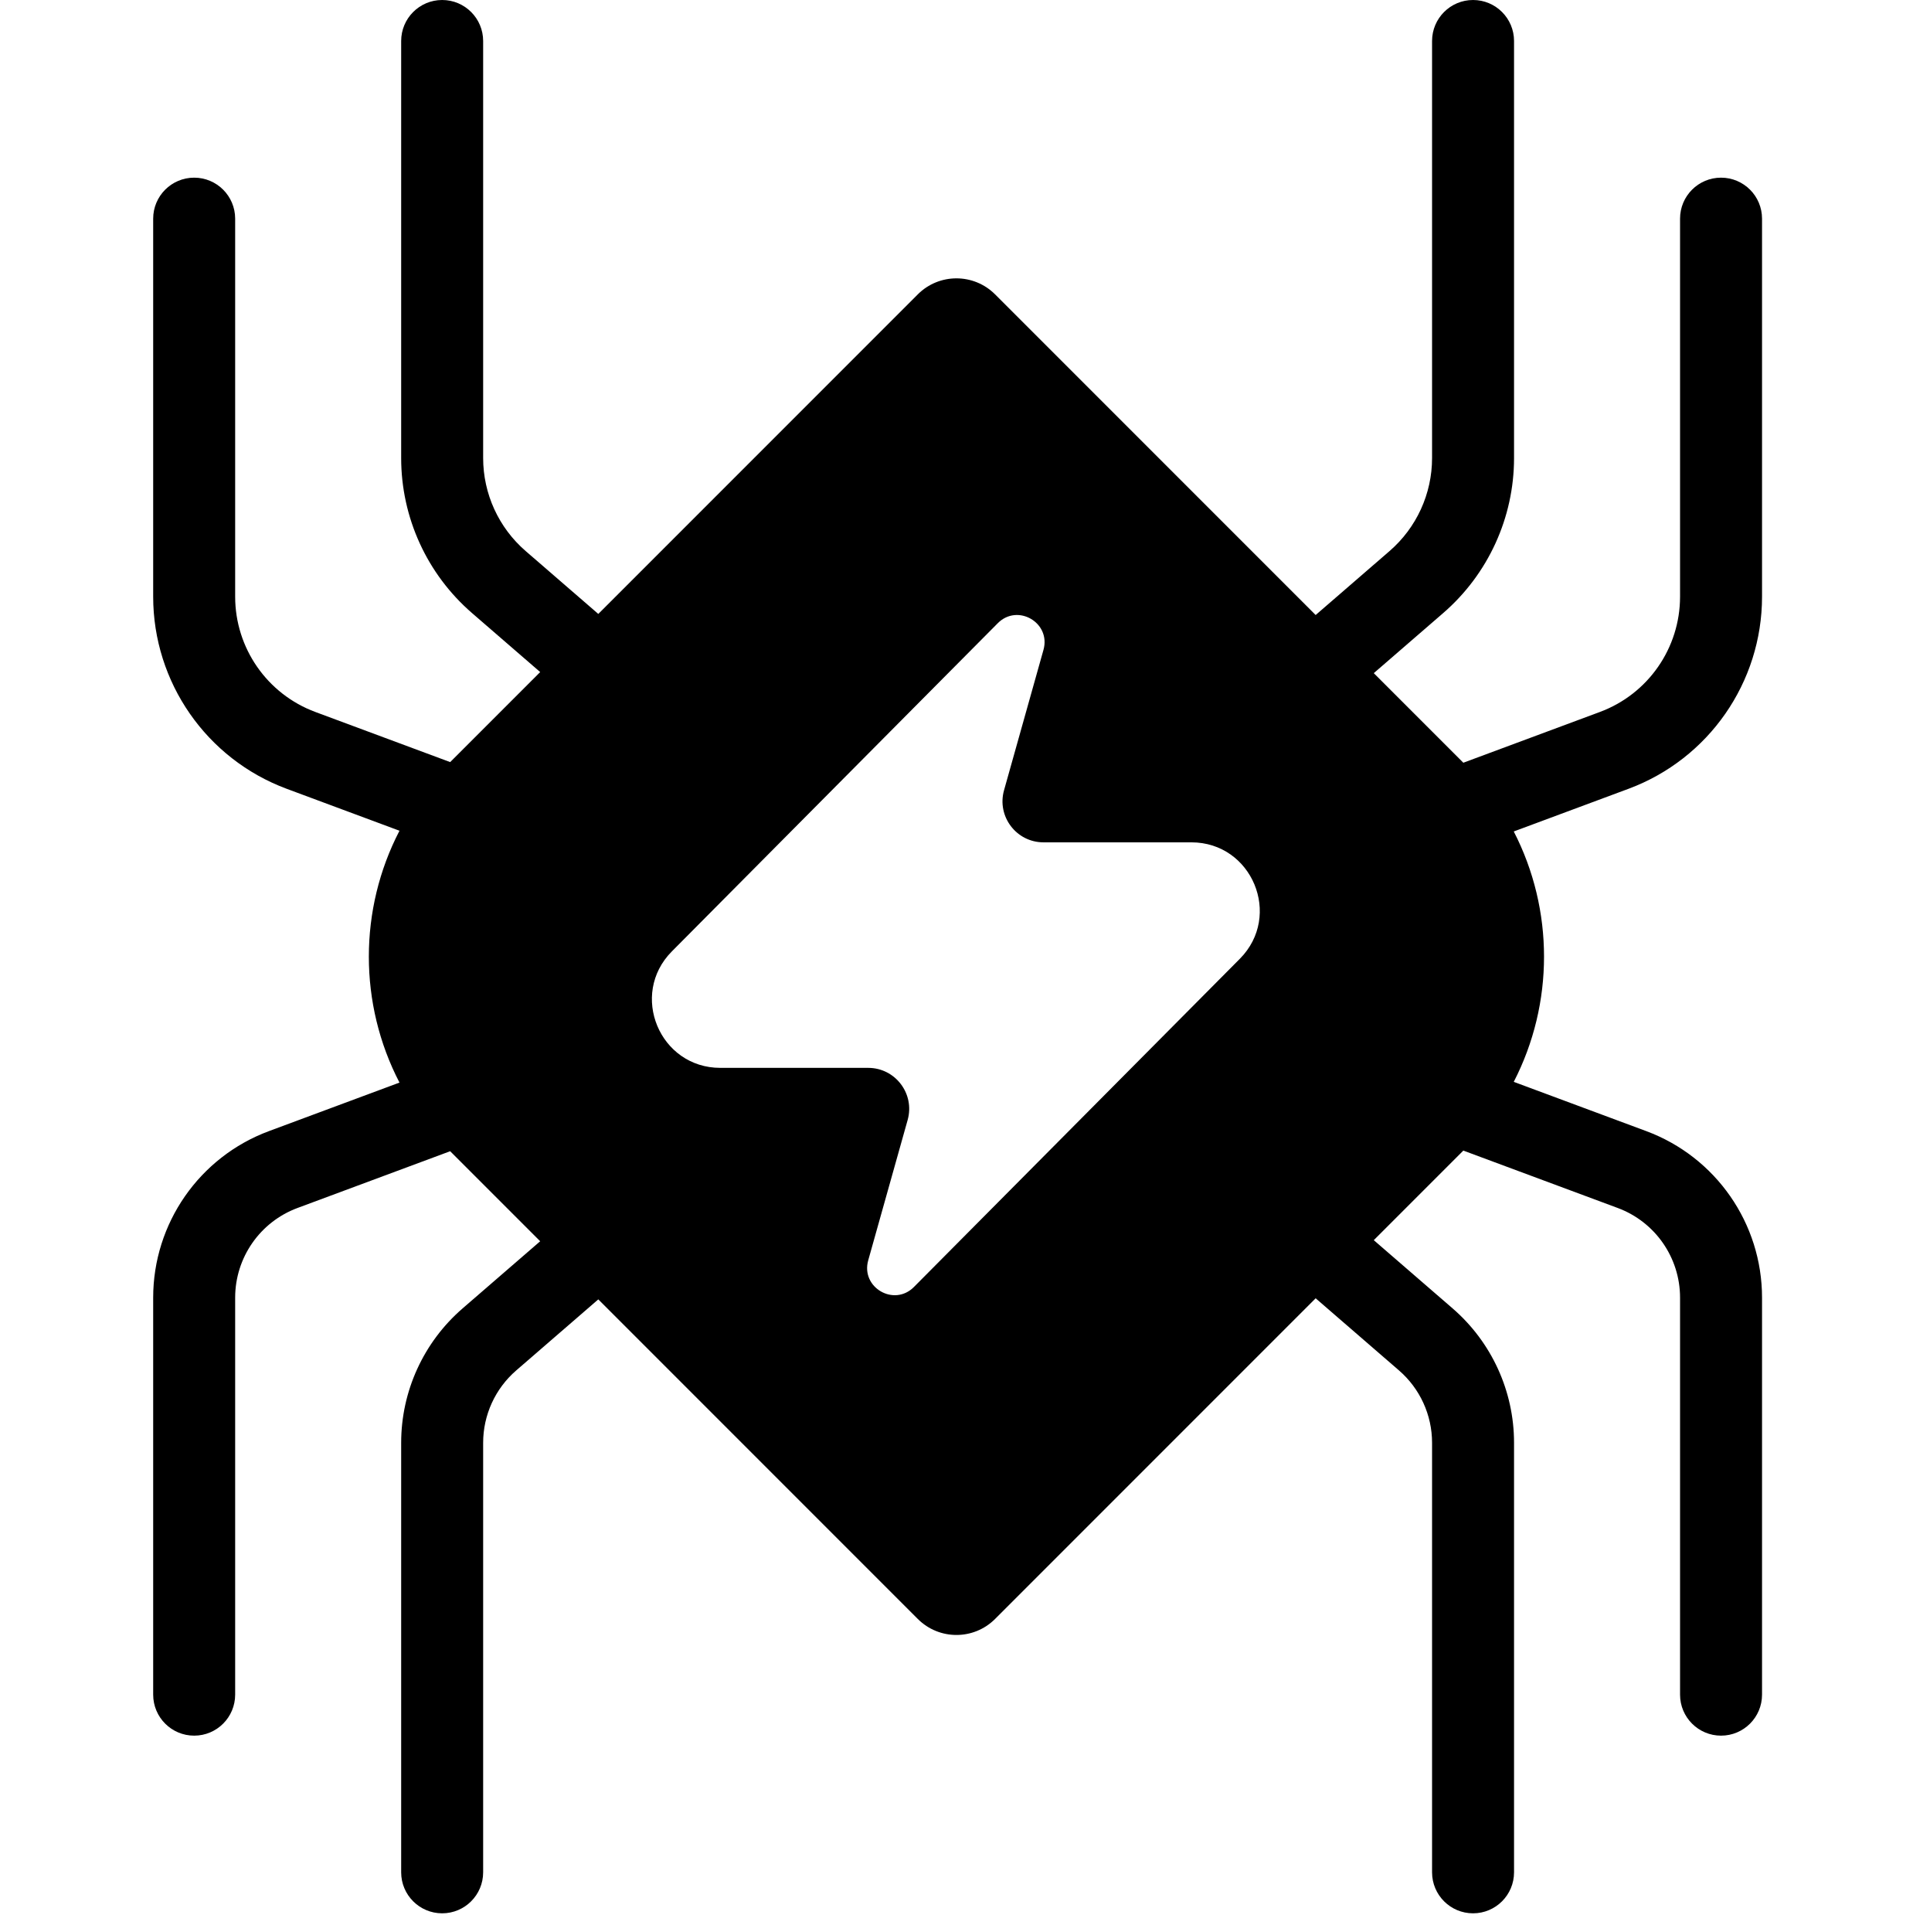
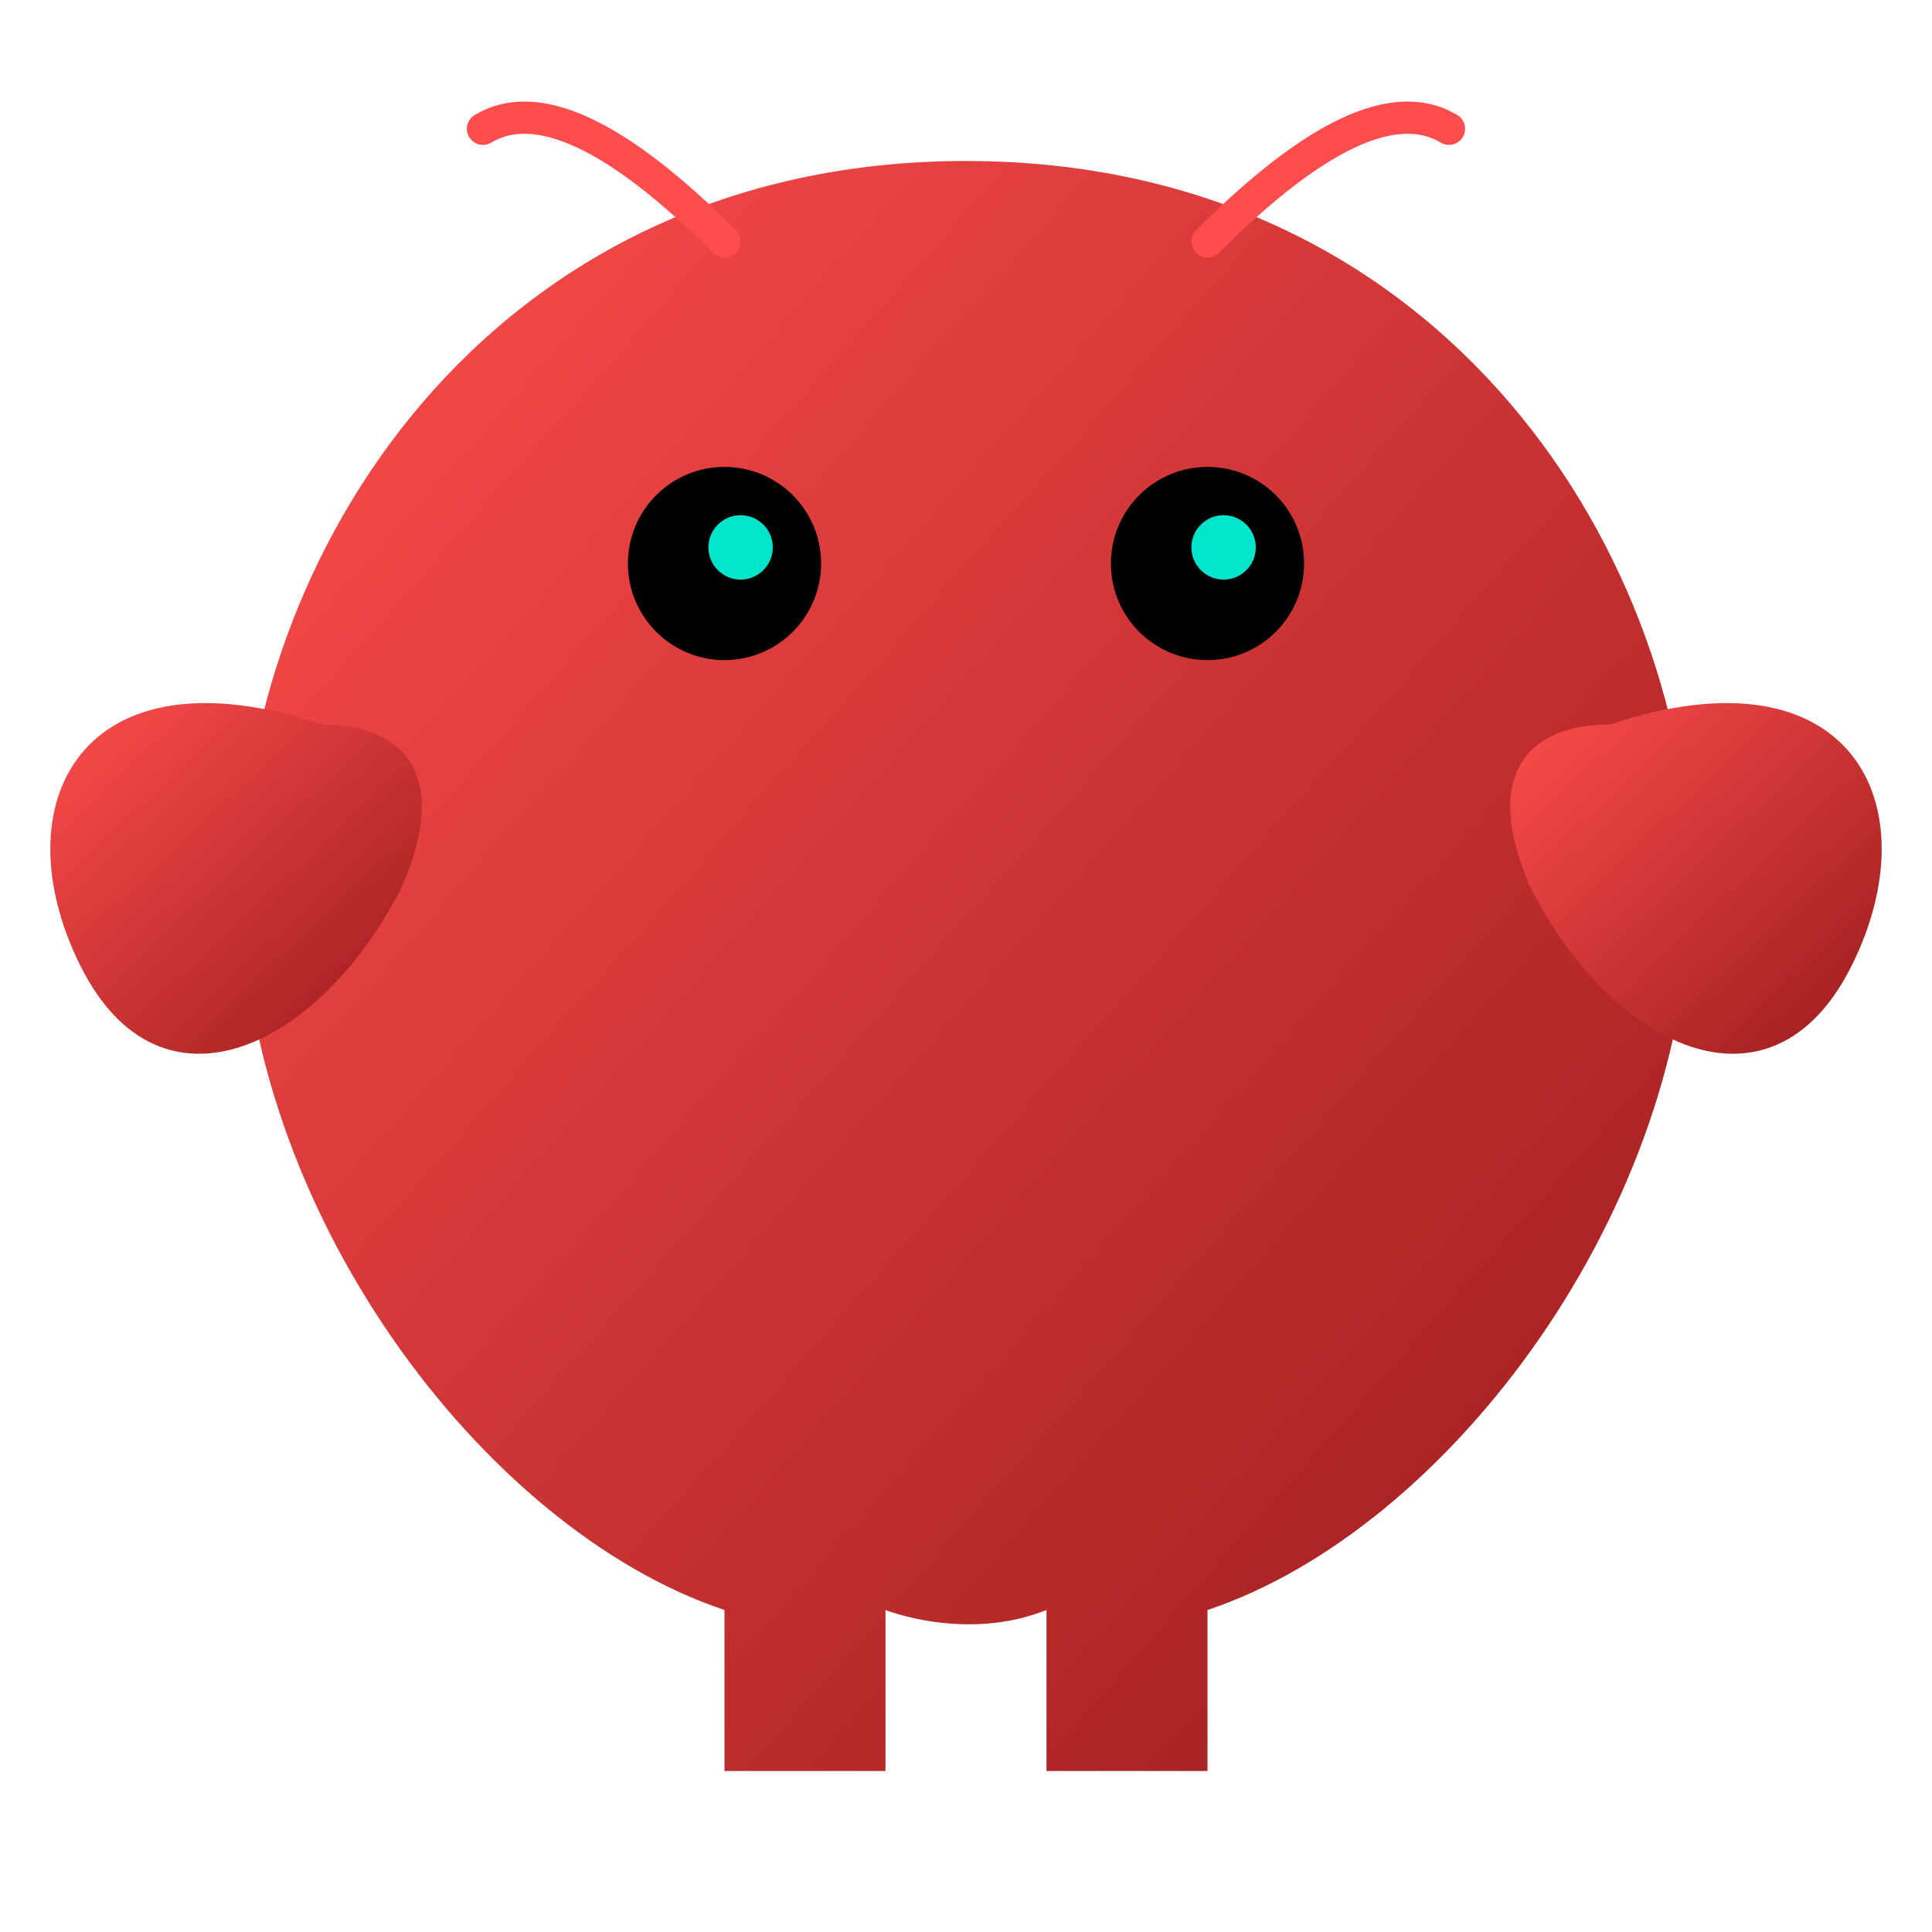
- <svg xmlns="http://www.w3.org/2000/svg" viewBox="0 0 512 517" fill="none">
-   <path fill-rule="evenodd" clip-rule="evenodd" d="M383.309 10.971C383.309 4.912 388.221 0 394.28 0C400.339 0 405.251 4.912 405.251 10.971V122.57C405.251 138.493 398.332 153.631 386.292 164.051L367.707 180.134L391.678 204.105L428.239 190.516C441.132 185.724 449.686 173.419 449.686 159.664V58.514C449.686 52.455 454.598 47.543 460.657 47.543C466.717 47.543 471.629 52.455 471.629 58.514V159.664C471.629 182.589 457.372 203.097 435.883 211.084L405.175 222.498C415.977 243.457 415.977 268.543 405.175 289.502L440.649 302.687C459.273 309.609 471.629 327.383 471.629 347.251V453.486C471.629 459.545 466.717 464.457 460.657 464.457C454.598 464.457 449.686 459.545 449.686 453.486V347.251C449.686 336.553 443.033 326.983 433.005 323.255L391.678 307.895L367.707 331.866L388.819 350.137C399.255 359.167 405.251 372.287 405.251 386.087V501.029C405.251 507.088 400.339 512 394.28 512C388.221 512 383.309 507.088 383.309 501.029V386.087C383.309 378.656 380.08 371.592 374.461 366.729L352.151 347.423L266.345 433.229C260.632 438.941 251.37 438.941 245.657 433.229L160.142 347.713L138.168 366.729C132.549 371.592 129.32 378.656 129.32 386.087V501.029C129.32 507.088 124.408 512 118.349 512C112.289 512 107.377 507.088 107.377 501.029V386.087C107.377 372.287 113.374 359.167 123.809 350.137L144.586 332.157L120.493 308.065L79.624 323.255C69.596 326.983 62.943 336.553 62.943 347.251V453.486C62.943 459.545 58.031 464.457 51.971 464.457C45.912 464.457 41 459.545 41 453.486V347.251C41 327.383 53.355 309.609 71.979 302.687L106.928 289.698C95.991 268.634 95.991 243.366 106.928 222.303L76.745 211.084C55.256 203.097 41 182.589 41 159.664V58.514C41 52.455 45.912 47.543 51.971 47.543C58.031 47.543 62.943 52.455 62.943 58.514V159.664C62.943 173.419 71.497 185.724 84.39 190.516L120.494 203.935L144.586 179.843L126.337 164.051C114.296 153.631 107.377 138.493 107.377 122.57V10.971C107.377 4.912 112.289 0 118.349 0C124.408 0 129.32 4.912 129.32 10.971V122.57C129.32 132.124 133.472 141.206 140.696 147.458L160.142 164.287L245.657 78.772C251.37 73.059 260.632 73.059 266.345 78.772L352.151 164.577L371.933 147.458C379.157 141.206 383.309 132.124 383.309 122.57V10.971ZM267.067 166.768C272.383 161.416 281.338 166.639 279.298 173.901L268.742 211.469C266.776 218.467 272.035 225.408 279.304 225.408H318.878C335.139 225.408 343.311 245.043 331.851 256.58L244.619 344.4C239.303 349.752 230.348 344.529 232.388 337.267L242.944 299.699C244.91 292.701 239.65 285.76 232.381 285.76H192.808C176.547 285.76 168.375 266.125 179.835 254.588L267.067 166.768Z" fill="currentColor" />
+ <svg xmlns="http://www.w3.org/2000/svg" viewBox="0 0 120 120" fill="none">
+   <path d="M60 10 C30 10 15 35 15 55 C15 75 30 95 45 100 L45 110 L55 110 L55 100 C55 100 60 102 65 100 L65 110 L75 110 L75 100 C90 95 105 75 105 55 C105 35 90 10 60 10Z" fill="url(#oc-grad)" />
+   <path d="M20 45 C5 40 0 50 5 60 C10 70 20 65 25 55 C28 48 25 45 20 45Z" fill="url(#oc-grad)" />
+   <path d="M100 45 C115 40 120 50 115 60 C110 70 100 65 95 55 C92 48 95 45 100 45Z" fill="url(#oc-grad)" />
+   <path d="M45 15 Q35 5 30 8" stroke="#ff4d4d" stroke-width="2" stroke-linecap="round" />
+   <path d="M75 15 Q85 5 90 8" stroke="#ff4d4d" stroke-width="2" stroke-linecap="round" />
+   <circle cx="45" cy="35" r="6" fill="#000" />
+   <circle cx="75" cy="35" r="6" fill="#000" />
+   <circle cx="46" cy="34" r="2" fill="#00e5cc" />
+   <circle cx="76" cy="34" r="2" fill="#00e5cc" />
+   <defs>
+     <linearGradient id="oc-grad" x1="0%" y1="0%" x2="100%" y2="100%">
+       <stop offset="0%" stop-color="#ff4d4d" />
+       <stop offset="100%" stop-color="#991b1b" />
+     </linearGradient>
+   </defs>
</svg>
